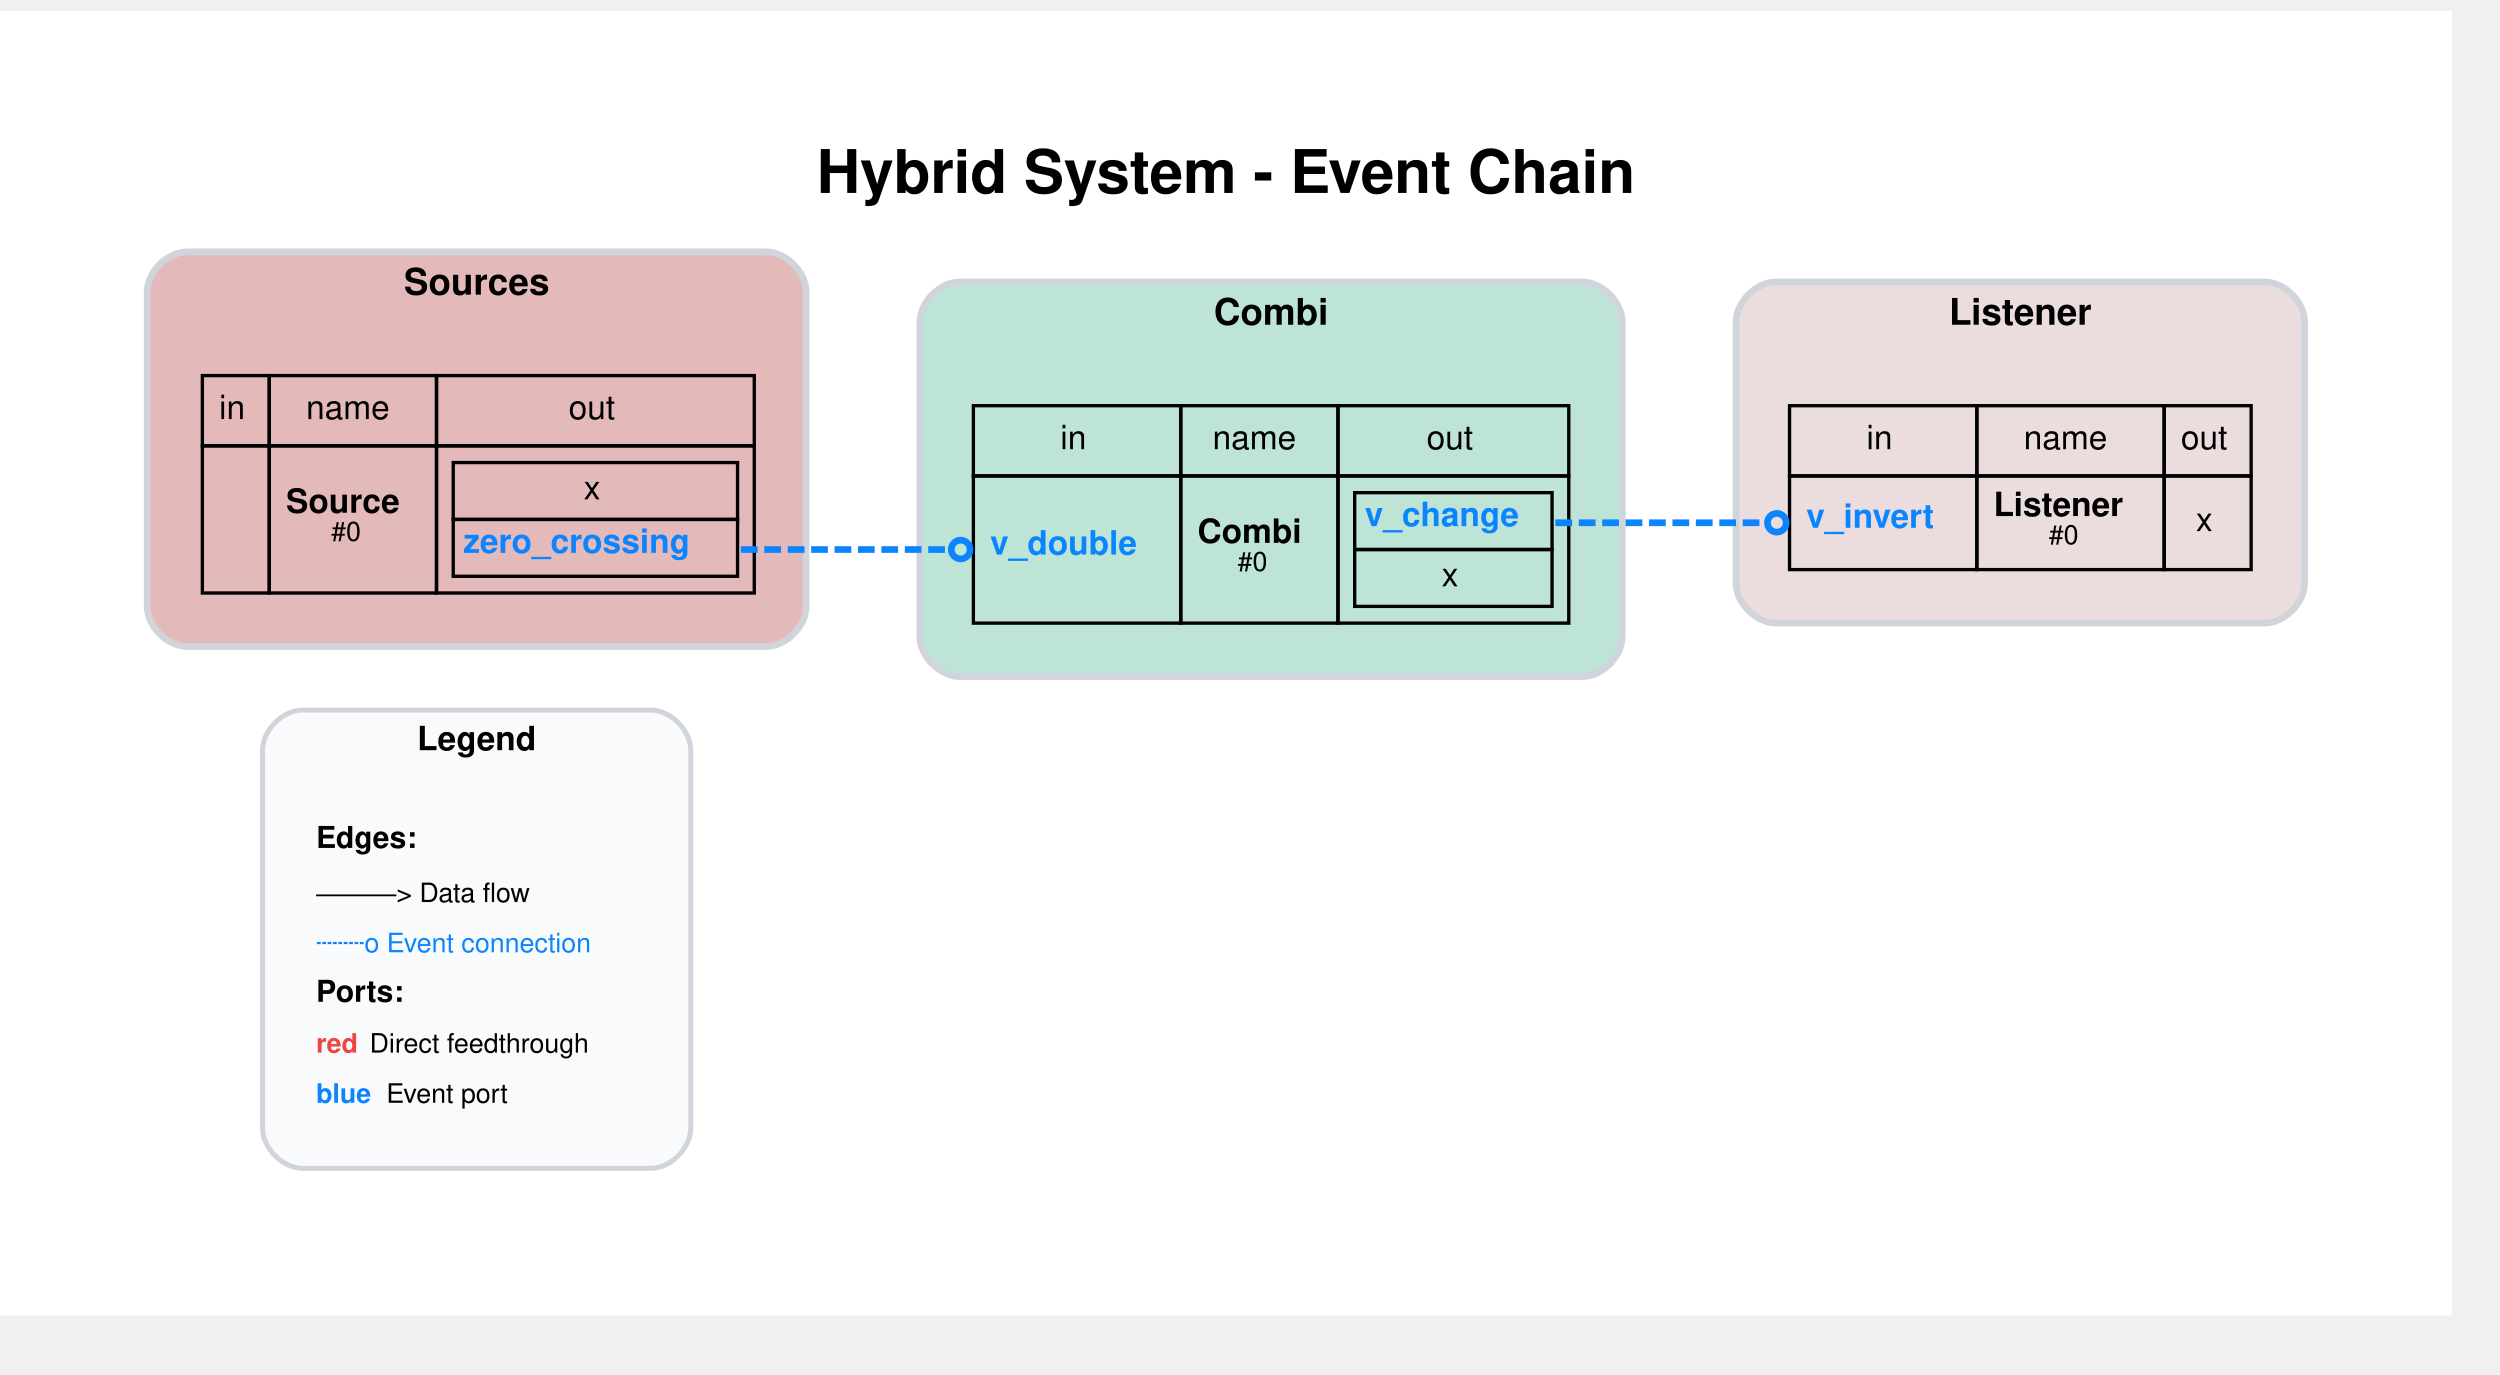
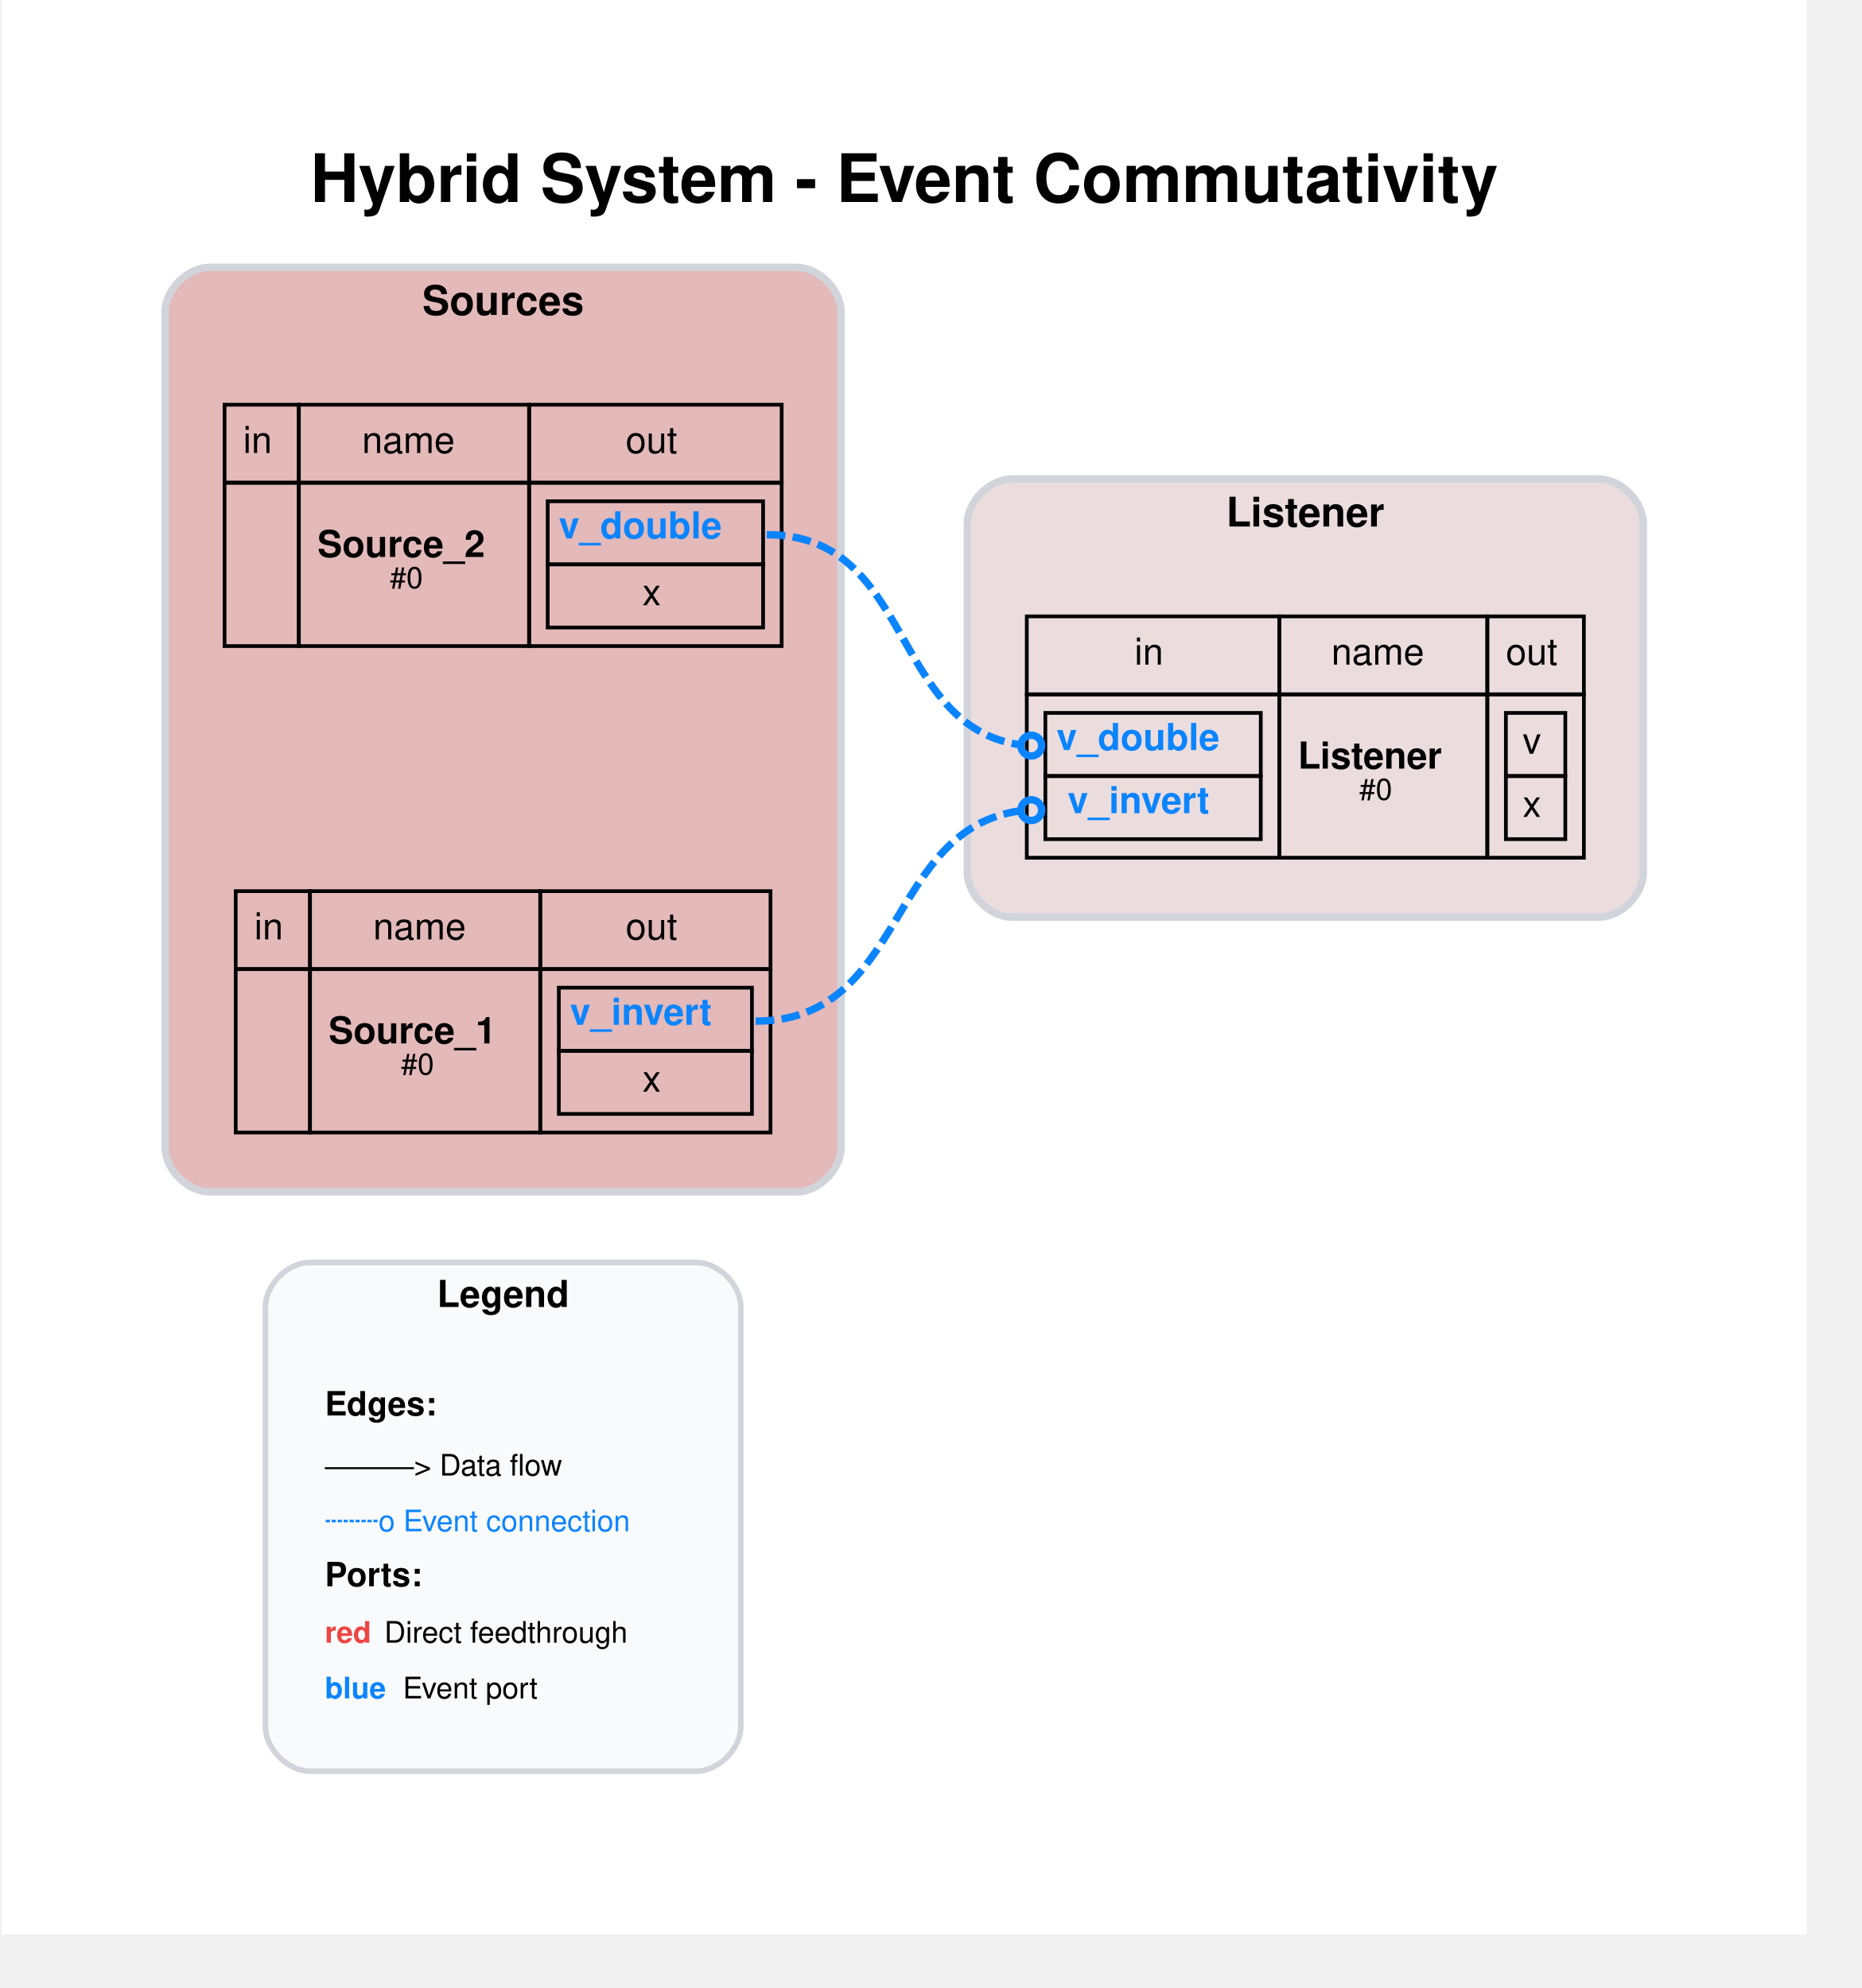
- <svg xmlns="http://www.w3.org/2000/svg" width="762pt" height="419pt" viewBox="14.40 14.40 747.40 404.40">
-   <g id="graph0" class="graph" transform="scale(1 1) rotate(0) translate(50.4 368.4)">
-     <polygon fill="white" stroke="transparent" points="-36,36 -36,-354 697,-354 697,36 -36,36" />
-     <text text-anchor="middle" x="330.5" y="-299.6" font-family="Helvetica,sans-Serif" font-weight="bold" font-size="18.00">Hybrid System - Event Chain</text>
+ <svg xmlns="http://www.w3.org/2000/svg" width="515pt" height="550pt" viewBox="14.40 14.40 500.40 535.40">
+   <g id="graph0" class="graph" transform="scale(1 1) rotate(0) translate(50.4 499.4)">
+     <polygon fill="white" stroke="transparent" points="-36,36 -36,-485 450,-485 450,36 -36,36" />
+     <text text-anchor="middle" x="207" y="-430.6" font-family="Helvetica,sans-Serif" font-weight="bold" font-size="18.00">Hybrid System - Event Commutativity</text>
    <g id="clust1" class="cluster">
-       <path fill="#f9fafb" stroke="#d1d5db" stroke-width="1.5" d="M54.5,-8C54.5,-8 158.5,-8 158.5,-8 164.5,-8 170.5,-14 170.5,-20 170.5,-20 170.5,-133 170.5,-133 170.5,-139 164.5,-145 158.5,-145 158.5,-145 54.5,-145 54.5,-145 48.5,-145 42.5,-139 42.5,-133 42.5,-133 42.5,-20 42.5,-20 42.5,-14 48.5,-8 54.5,-8" />
-       <text text-anchor="middle" x="106.5" y="-133" font-family="Helvetica,sans-Serif" font-weight="bold" font-size="10.00">Legend</text>
+       <path fill="#f9fafb" stroke="#d1d5db" stroke-width="1.5" d="M47,-8C47,-8 151,-8 151,-8 157,-8 163,-14 163,-20 163,-20 163,-133 163,-133 163,-139 157,-145 151,-145 151,-145 47,-145 47,-145 41,-145 35,-139 35,-133 35,-133 35,-20 35,-20 35,-14 41,-8 47,-8" />
+       <text text-anchor="middle" x="99" y="-133" font-family="Helvetica,sans-Serif" font-weight="bold" font-size="10.00">Legend</text>
    </g>
    <g id="clust2" class="cluster">
-       <path fill="#e3b9b9" stroke="#d1d5db" stroke-width="2" d="M20,-164C20,-164 193,-164 193,-164 199,-164 205,-170 205,-176 205,-176 205,-270 205,-270 205,-276 199,-282 193,-282 193,-282 20,-282 20,-282 14,-282 8,-276 8,-270 8,-270 8,-176 8,-176 8,-170 14,-164 20,-164" />
-       <text text-anchor="middle" x="106.5" y="-269.2" font-family="Helvetica,sans-Serif" font-weight="bold" font-size="11.00">Sources</text>
+       <path fill="#e3b9b9" stroke="#d1d5db" stroke-width="2" d="M20,-164C20,-164 178,-164 178,-164 184,-164 190,-170 190,-176 190,-176 190,-401 190,-401 190,-407 184,-413 178,-413 178,-413 20,-413 20,-413 14,-413 8,-407 8,-401 8,-401 8,-176 8,-176 8,-170 14,-164 20,-164" />
+       <text text-anchor="middle" x="99" y="-400.2" font-family="Helvetica,sans-Serif" font-weight="bold" font-size="11.00">Sources</text>
    </g>
    <g id="clust3" class="cluster">
-       <path fill="#bde4d5" stroke="#d1d5db" stroke-width="2" d="M251,-155C251,-155 437,-155 437,-155 443,-155 449,-161 449,-167 449,-167 449,-261 449,-261 449,-267 443,-273 437,-273 437,-273 251,-273 251,-273 245,-273 239,-267 239,-261 239,-261 239,-167 239,-167 239,-161 245,-155 251,-155" />
-       <text text-anchor="middle" x="344" y="-260.2" font-family="Helvetica,sans-Serif" font-weight="bold" font-size="11.00">Combi</text>
-     </g>
-     <g id="clust4" class="cluster">
-       <path fill="#ebdddd" stroke="#d1d5db" stroke-width="2" d="M495,-171C495,-171 641,-171 641,-171 647,-171 653,-177 653,-183 653,-183 653,-261 653,-261 653,-267 647,-273 641,-273 641,-273 495,-273 495,-273 489,-273 483,-267 483,-261 483,-261 483,-183 483,-183 483,-177 489,-171 495,-171" />
-       <text text-anchor="middle" x="568" y="-260.2" font-family="Helvetica,sans-Serif" font-weight="bold" font-size="11.00">Listener</text>
+       <path fill="#ebdddd" stroke="#d1d5db" stroke-width="2" d="M236,-238C236,-238 394,-238 394,-238 400,-238 406,-244 406,-250 406,-250 406,-344 406,-344 406,-350 400,-356 394,-356 394,-356 236,-356 236,-356 230,-356 224,-350 224,-344 224,-344 224,-250 224,-250 224,-244 230,-238 236,-238" />
+       <text text-anchor="middle" x="315" y="-343.2" font-family="Helvetica,sans-Serif" font-weight="bold" font-size="11.00">Listener</text>
    </g>
    <g id="node1" class="node">
-       <text text-anchor="start" x="58.5" y="-103.8" font-family="Helvetica,sans-Serif" font-weight="bold" font-size="9.00">Edges:</text>
-       <text text-anchor="start" x="58.5" y="-87.6" font-family="Helvetica,sans-Serif" font-size="8.00">───&gt; Data flow</text>
-       <text text-anchor="start" x="58.5" y="-72.6" font-family="Helvetica,sans-Serif" font-size="8.00" fill="#0b84ff">┄┄┄o Event connection</text>
-       <text text-anchor="start" x="58.5" y="-57.8" font-family="Helvetica,sans-Serif" font-weight="bold" font-size="9.00">Ports:</text>
-       <text text-anchor="start" x="58.5" y="-42.6" font-family="Helvetica,sans-Serif" font-weight="bold" font-size="8.00" fill="#ef4444">red</text>
-       <text text-anchor="start" x="74.5" y="-42.6" font-family="Helvetica,sans-Serif" font-size="8.00"> Direct feedthrough</text>
-       <text text-anchor="start" x="58.5" y="-27.6" font-family="Helvetica,sans-Serif" font-weight="bold" font-size="8.00" fill="#0b84ff">blue</text>
-       <text text-anchor="start" x="79.5" y="-27.6" font-family="Helvetica,sans-Serif" font-size="8.00"> Event port</text>
+       <text text-anchor="start" x="51" y="-103.8" font-family="Helvetica,sans-Serif" font-weight="bold" font-size="9.00">Edges:</text>
+       <text text-anchor="start" x="51" y="-87.6" font-family="Helvetica,sans-Serif" font-size="8.00">───&gt; Data flow</text>
+       <text text-anchor="start" x="51" y="-72.6" font-family="Helvetica,sans-Serif" font-size="8.00" fill="#0b84ff">┄┄┄o Event connection</text>
+       <text text-anchor="start" x="51" y="-57.8" font-family="Helvetica,sans-Serif" font-weight="bold" font-size="9.00">Ports:</text>
+       <text text-anchor="start" x="51" y="-42.6" font-family="Helvetica,sans-Serif" font-weight="bold" font-size="8.00" fill="#ef4444">red</text>
+       <text text-anchor="start" x="67" y="-42.6" font-family="Helvetica,sans-Serif" font-size="8.00"> Direct feedthrough</text>
+       <text text-anchor="start" x="51" y="-27.6" font-family="Helvetica,sans-Serif" font-weight="bold" font-size="8.00" fill="#0b84ff">blue</text>
+       <text text-anchor="start" x="72" y="-27.6" font-family="Helvetica,sans-Serif" font-size="8.00"> Event port</text>
    </g>
    <g id="node2" class="node">
-       <polygon fill="none" stroke="black" points="24.5,-224 24.5,-245 44.5,-245 44.5,-224 24.5,-224" />
-       <text text-anchor="start" x="29.5" y="-232" font-family="Helvetica,sans-Serif" font-size="10.00">in</text>
-       <polygon fill="none" stroke="black" points="44.5,-224 44.5,-245 94.5,-245 94.5,-224 44.5,-224" />
-       <text text-anchor="start" x="55.5" y="-232" font-family="Helvetica,sans-Serif" font-size="10.00">name</text>
-       <polygon fill="none" stroke="black" points="94.5,-224 94.5,-245 189.5,-245 189.5,-224 94.5,-224" />
-       <text text-anchor="start" x="134" y="-232" font-family="Helvetica,sans-Serif" font-size="10.00">out</text>
-       <polygon fill="none" stroke="black" points="24.5,-180 24.5,-224 44.5,-224 44.5,-180 24.5,-180" />
-       <polygon fill="none" stroke="black" points="44.5,-180 44.5,-224 94.5,-224 94.5,-180 44.5,-180" />
-       <text text-anchor="start" x="49.5" y="-204" font-family="Helvetica,sans-Serif" font-weight="bold" font-size="10.00">Source</text>
-       <text text-anchor="start" x="63" y="-195.6" font-family="Helvetica,sans-Serif" font-size="8.00">#0</text>
-       <polygon fill="none" stroke="black" points="94.5,-180 94.5,-224 189.5,-224 189.5,-180 94.5,-180" />
-       <polygon fill="none" stroke="black" points="99.5,-202 99.5,-219 184.5,-219 184.5,-202 99.5,-202" />
-       <text text-anchor="start" x="138.5" y="-208" font-family="Helvetica,sans-Serif" font-size="10.00">x</text>
-       <polygon fill="none" stroke="black" points="99.5,-185 99.5,-202 184.5,-202 184.5,-185 99.5,-185" />
-       <text text-anchor="start" x="102.5" y="-192" font-family="Helvetica,sans-Serif" font-weight="bold" font-size="10.00" fill="#0b84ff">zero_crossing</text>
+       <polygon fill="none" stroke="black" points="27,-224 27,-245 47,-245 47,-224 27,-224" />
+       <text text-anchor="start" x="32" y="-232" font-family="Helvetica,sans-Serif" font-size="10.00">in</text>
+       <polygon fill="none" stroke="black" points="47,-224 47,-245 109,-245 109,-224 47,-224" />
+       <text text-anchor="start" x="64" y="-232" font-family="Helvetica,sans-Serif" font-size="10.00">name</text>
+       <polygon fill="none" stroke="black" points="109,-224 109,-245 171,-245 171,-224 109,-224" />
+       <text text-anchor="start" x="132" y="-232" font-family="Helvetica,sans-Serif" font-size="10.00">out</text>
+       <polygon fill="none" stroke="black" points="27,-180 27,-224 47,-224 47,-180 27,-180" />
+       <polygon fill="none" stroke="black" points="47,-180 47,-224 109,-224 109,-180 47,-180" />
+       <text text-anchor="start" x="52" y="-204" font-family="Helvetica,sans-Serif" font-weight="bold" font-size="10.00">Source_1</text>
+       <text text-anchor="start" x="71.5" y="-195.6" font-family="Helvetica,sans-Serif" font-size="8.00">#0</text>
+       <polygon fill="none" stroke="black" points="109,-180 109,-224 171,-224 171,-180 109,-180" />
+       <polygon fill="none" stroke="black" points="114,-202 114,-219 166,-219 166,-202 114,-202" />
+       <text text-anchor="start" x="117" y="-209" font-family="Helvetica,sans-Serif" font-weight="bold" font-size="10.00" fill="#0b84ff">v_invert</text>
+       <polygon fill="none" stroke="black" points="114,-185 114,-202 166,-202 166,-185 114,-185" />
+       <text text-anchor="start" x="136.5" y="-191" font-family="Helvetica,sans-Serif" font-size="10.00">x</text>
+     </g>
+     <g id="node4" class="node">
+       <polygon fill="none" stroke="black" points="240,-298 240,-319 308,-319 308,-298 240,-298" />
+       <text text-anchor="start" x="269" y="-306" font-family="Helvetica,sans-Serif" font-size="10.00">in</text>
+       <polygon fill="none" stroke="black" points="308,-298 308,-319 364,-319 364,-298 308,-298" />
+       <text text-anchor="start" x="322" y="-306" font-family="Helvetica,sans-Serif" font-size="10.00">name</text>
+       <polygon fill="none" stroke="black" points="364,-298 364,-319 390,-319 390,-298 364,-298" />
+       <text text-anchor="start" x="369" y="-306" font-family="Helvetica,sans-Serif" font-size="10.00">out</text>
+       <polygon fill="none" stroke="black" points="240,-254 240,-298 308,-298 308,-254 240,-254" />
+       <polygon fill="none" stroke="black" points="245,-276 245,-293 303,-293 303,-276 245,-276" />
+       <text text-anchor="start" x="248" y="-283" font-family="Helvetica,sans-Serif" font-weight="bold" font-size="10.00" fill="#0b84ff">v_double</text>
+       <polygon fill="none" stroke="black" points="245,-259 245,-276 303,-276 303,-259 245,-259" />
+       <text text-anchor="start" x="251" y="-266" font-family="Helvetica,sans-Serif" font-weight="bold" font-size="10.00" fill="#0b84ff">v_invert</text>
+       <polygon fill="none" stroke="black" points="308,-254 308,-298 364,-298 364,-254 308,-254" />
+       <text text-anchor="start" x="313" y="-278" font-family="Helvetica,sans-Serif" font-weight="bold" font-size="10.00">Listener</text>
+       <text text-anchor="start" x="329.5" y="-269.6" font-family="Helvetica,sans-Serif" font-size="8.00">#0</text>
+       <polygon fill="none" stroke="black" points="364,-254 364,-298 390,-298 390,-254 364,-254" />
+       <polygon fill="none" stroke="black" points="369,-276 369,-293 385,-293 385,-276 369,-276" />
+       <text text-anchor="start" x="373.5" y="-282" font-family="Helvetica,sans-Serif" font-size="10.00">v</text>
+       <polygon fill="none" stroke="black" points="369,-259 369,-276 385,-276 385,-259 369,-259" />
+       <text text-anchor="start" x="373.5" y="-265" font-family="Helvetica,sans-Serif" font-size="10.00">x</text>
+     </g>
+     <g id="edge1" class="edge">
+       <path fill="none" stroke="#0b84ff" stroke-width="2" stroke-dasharray="5,2" d="M167,-210C207.58,-210 202.07,-261.78 238.34,-266.64" />
+       <ellipse fill="none" stroke="#0b84ff" stroke-width="2" cx="241.21" cy="-266.82" rx="2.8" ry="2.8" />
    </g>
    <g id="node3" class="node">
-       <polygon fill="none" stroke="black" points="255,-215 255,-236 317,-236 317,-215 255,-215" />
-       <text text-anchor="start" x="281" y="-223" font-family="Helvetica,sans-Serif" font-size="10.00">in</text>
-       <polygon fill="none" stroke="black" points="317,-215 317,-236 364,-236 364,-215 317,-215" />
-       <text text-anchor="start" x="326.5" y="-223" font-family="Helvetica,sans-Serif" font-size="10.00">name</text>
-       <polygon fill="none" stroke="black" points="364,-215 364,-236 433,-236 433,-215 364,-215" />
-       <text text-anchor="start" x="390.5" y="-223" font-family="Helvetica,sans-Serif" font-size="10.00">out</text>
-       <polygon fill="none" stroke="black" points="255,-171 255,-215 317,-215 317,-171 255,-171" />
-       <text text-anchor="start" x="260" y="-191.5" font-family="Helvetica,sans-Serif" font-weight="bold" font-size="10.00" fill="#0b84ff">v_double</text>
-       <polygon fill="none" stroke="black" points="317,-171 317,-215 364,-215 364,-171 317,-171" />
-       <text text-anchor="start" x="322" y="-195" font-family="Helvetica,sans-Serif" font-weight="bold" font-size="10.00">Combi</text>
-       <text text-anchor="start" x="334" y="-186.6" font-family="Helvetica,sans-Serif" font-size="8.00">#0</text>
-       <polygon fill="none" stroke="black" points="364,-171 364,-215 433,-215 433,-171 364,-171" />
-       <polygon fill="none" stroke="black" points="369,-193 369,-210 428,-210 428,-193 369,-193" />
-       <text text-anchor="start" x="372" y="-200" font-family="Helvetica,sans-Serif" font-weight="bold" font-size="10.00" fill="#0b84ff">v_change</text>
-       <polygon fill="none" stroke="black" points="369,-176 369,-193 428,-193 428,-176 369,-176" />
-       <text text-anchor="start" x="395" y="-182" font-family="Helvetica,sans-Serif" font-size="10.00">x</text>
-     </g>
-     <g id="edge1" class="edge">
-       <path fill="none" stroke="#0b84ff" stroke-width="2" stroke-dasharray="5,2" d="M185.5,-193C213.92,-193 222.44,-193 248.22,-193" />
-       <ellipse fill="none" stroke="#0b84ff" stroke-width="2" cx="251.2" cy="-193" rx="2.8" ry="2.8" />
-     </g>
-     <g id="node4" class="node">
-       <polygon fill="none" stroke="black" points="499,-215 499,-236 555,-236 555,-215 499,-215" />
-       <text text-anchor="start" x="522" y="-223" font-family="Helvetica,sans-Serif" font-size="10.00">in</text>
-       <polygon fill="none" stroke="black" points="555,-215 555,-236 611,-236 611,-215 555,-215" />
-       <text text-anchor="start" x="569" y="-223" font-family="Helvetica,sans-Serif" font-size="10.00">name</text>
-       <polygon fill="none" stroke="black" points="611,-215 611,-236 637,-236 637,-215 611,-215" />
-       <text text-anchor="start" x="616" y="-223" font-family="Helvetica,sans-Serif" font-size="10.00">out</text>
-       <polygon fill="none" stroke="black" points="499,-187 499,-215 555,-215 555,-187 499,-187" />
-       <text text-anchor="start" x="504" y="-199.5" font-family="Helvetica,sans-Serif" font-weight="bold" font-size="10.00" fill="#0b84ff">v_invert</text>
-       <polygon fill="none" stroke="black" points="555,-187 555,-215 611,-215 611,-187 555,-187" />
-       <text text-anchor="start" x="560" y="-203" font-family="Helvetica,sans-Serif" font-weight="bold" font-size="10.00">Listener</text>
-       <text text-anchor="start" x="576.5" y="-194.6" font-family="Helvetica,sans-Serif" font-size="8.00">#0</text>
-       <polygon fill="none" stroke="black" points="611,-187 611,-215 637,-215 637,-187 611,-187" />
-       <text text-anchor="start" x="620.5" y="-198.5" font-family="Helvetica,sans-Serif" font-size="10.00">x</text>
+       <polygon fill="none" stroke="black" points="24,-355 24,-376 44,-376 44,-355 24,-355" />
+       <text text-anchor="start" x="29" y="-363" font-family="Helvetica,sans-Serif" font-size="10.00">in</text>
+       <polygon fill="none" stroke="black" points="44,-355 44,-376 106,-376 106,-355 44,-355" />
+       <text text-anchor="start" x="61" y="-363" font-family="Helvetica,sans-Serif" font-size="10.00">name</text>
+       <polygon fill="none" stroke="black" points="106,-355 106,-376 174,-376 174,-355 106,-355" />
+       <text text-anchor="start" x="132" y="-363" font-family="Helvetica,sans-Serif" font-size="10.00">out</text>
+       <polygon fill="none" stroke="black" points="24,-311 24,-355 44,-355 44,-311 24,-311" />
+       <polygon fill="none" stroke="black" points="44,-311 44,-355 106,-355 106,-311 44,-311" />
+       <text text-anchor="start" x="49" y="-335" font-family="Helvetica,sans-Serif" font-weight="bold" font-size="10.00">Source_2</text>
+       <text text-anchor="start" x="68.5" y="-326.6" font-family="Helvetica,sans-Serif" font-size="8.00">#0</text>
+       <polygon fill="none" stroke="black" points="106,-311 106,-355 174,-355 174,-311 106,-311" />
+       <polygon fill="none" stroke="black" points="111,-333 111,-350 169,-350 169,-333 111,-333" />
+       <text text-anchor="start" x="114" y="-340" font-family="Helvetica,sans-Serif" font-weight="bold" font-size="10.00" fill="#0b84ff">v_double</text>
+       <polygon fill="none" stroke="black" points="111,-316 111,-333 169,-333 169,-316 111,-316" />
+       <text text-anchor="start" x="136.5" y="-322" font-family="Helvetica,sans-Serif" font-size="10.00">x</text>
    </g>
    <g id="edge2" class="edge">
-       <path fill="none" stroke="#0b84ff" stroke-width="2" stroke-dasharray="5,2" d="M429,-201C457.63,-201 466.21,-201 492.18,-201" />
-       <ellipse fill="none" stroke="#0b84ff" stroke-width="2" cx="495.2" cy="-201" rx="2.8" ry="2.8" />
+       <path fill="none" stroke="#0b84ff" stroke-width="2" stroke-dasharray="5,2" d="M170,-341C209.41,-341 203.27,-289.64 238.05,-284.43" />
+       <ellipse fill="none" stroke="#0b84ff" stroke-width="2" cx="241.21" cy="-284.2" rx="2.8" ry="2.8" />
    </g>
  </g>
</svg>
